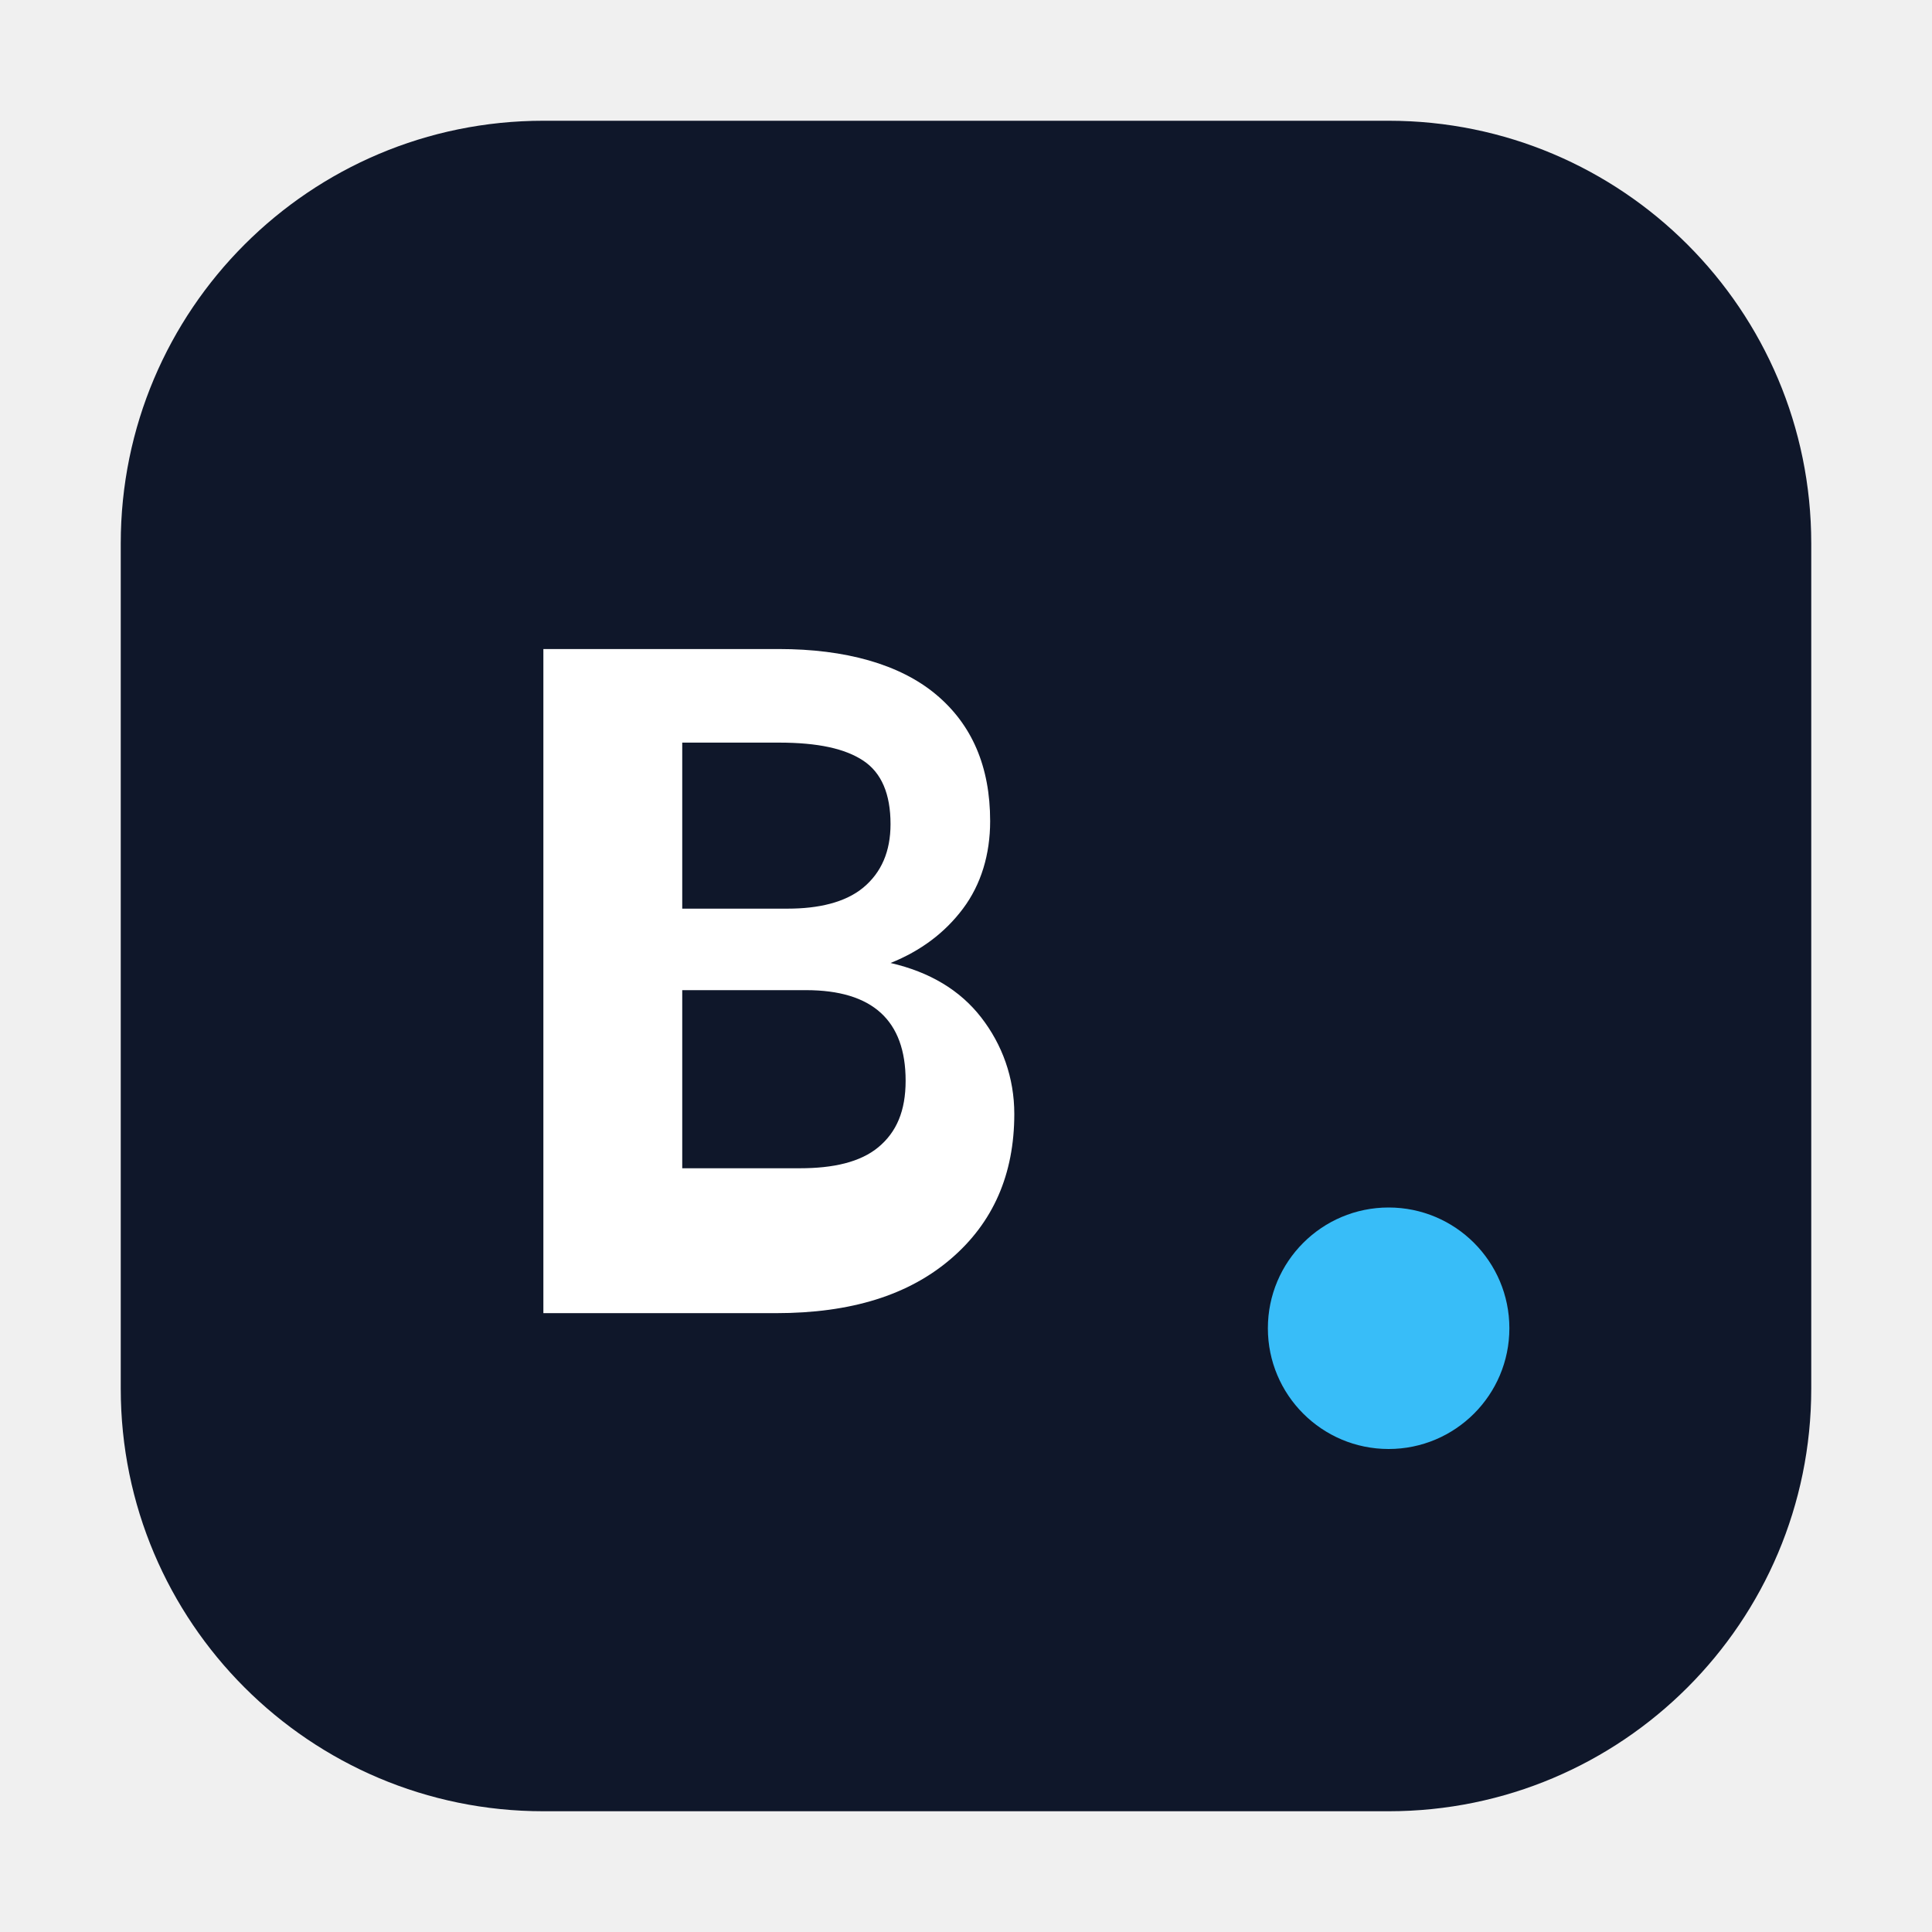
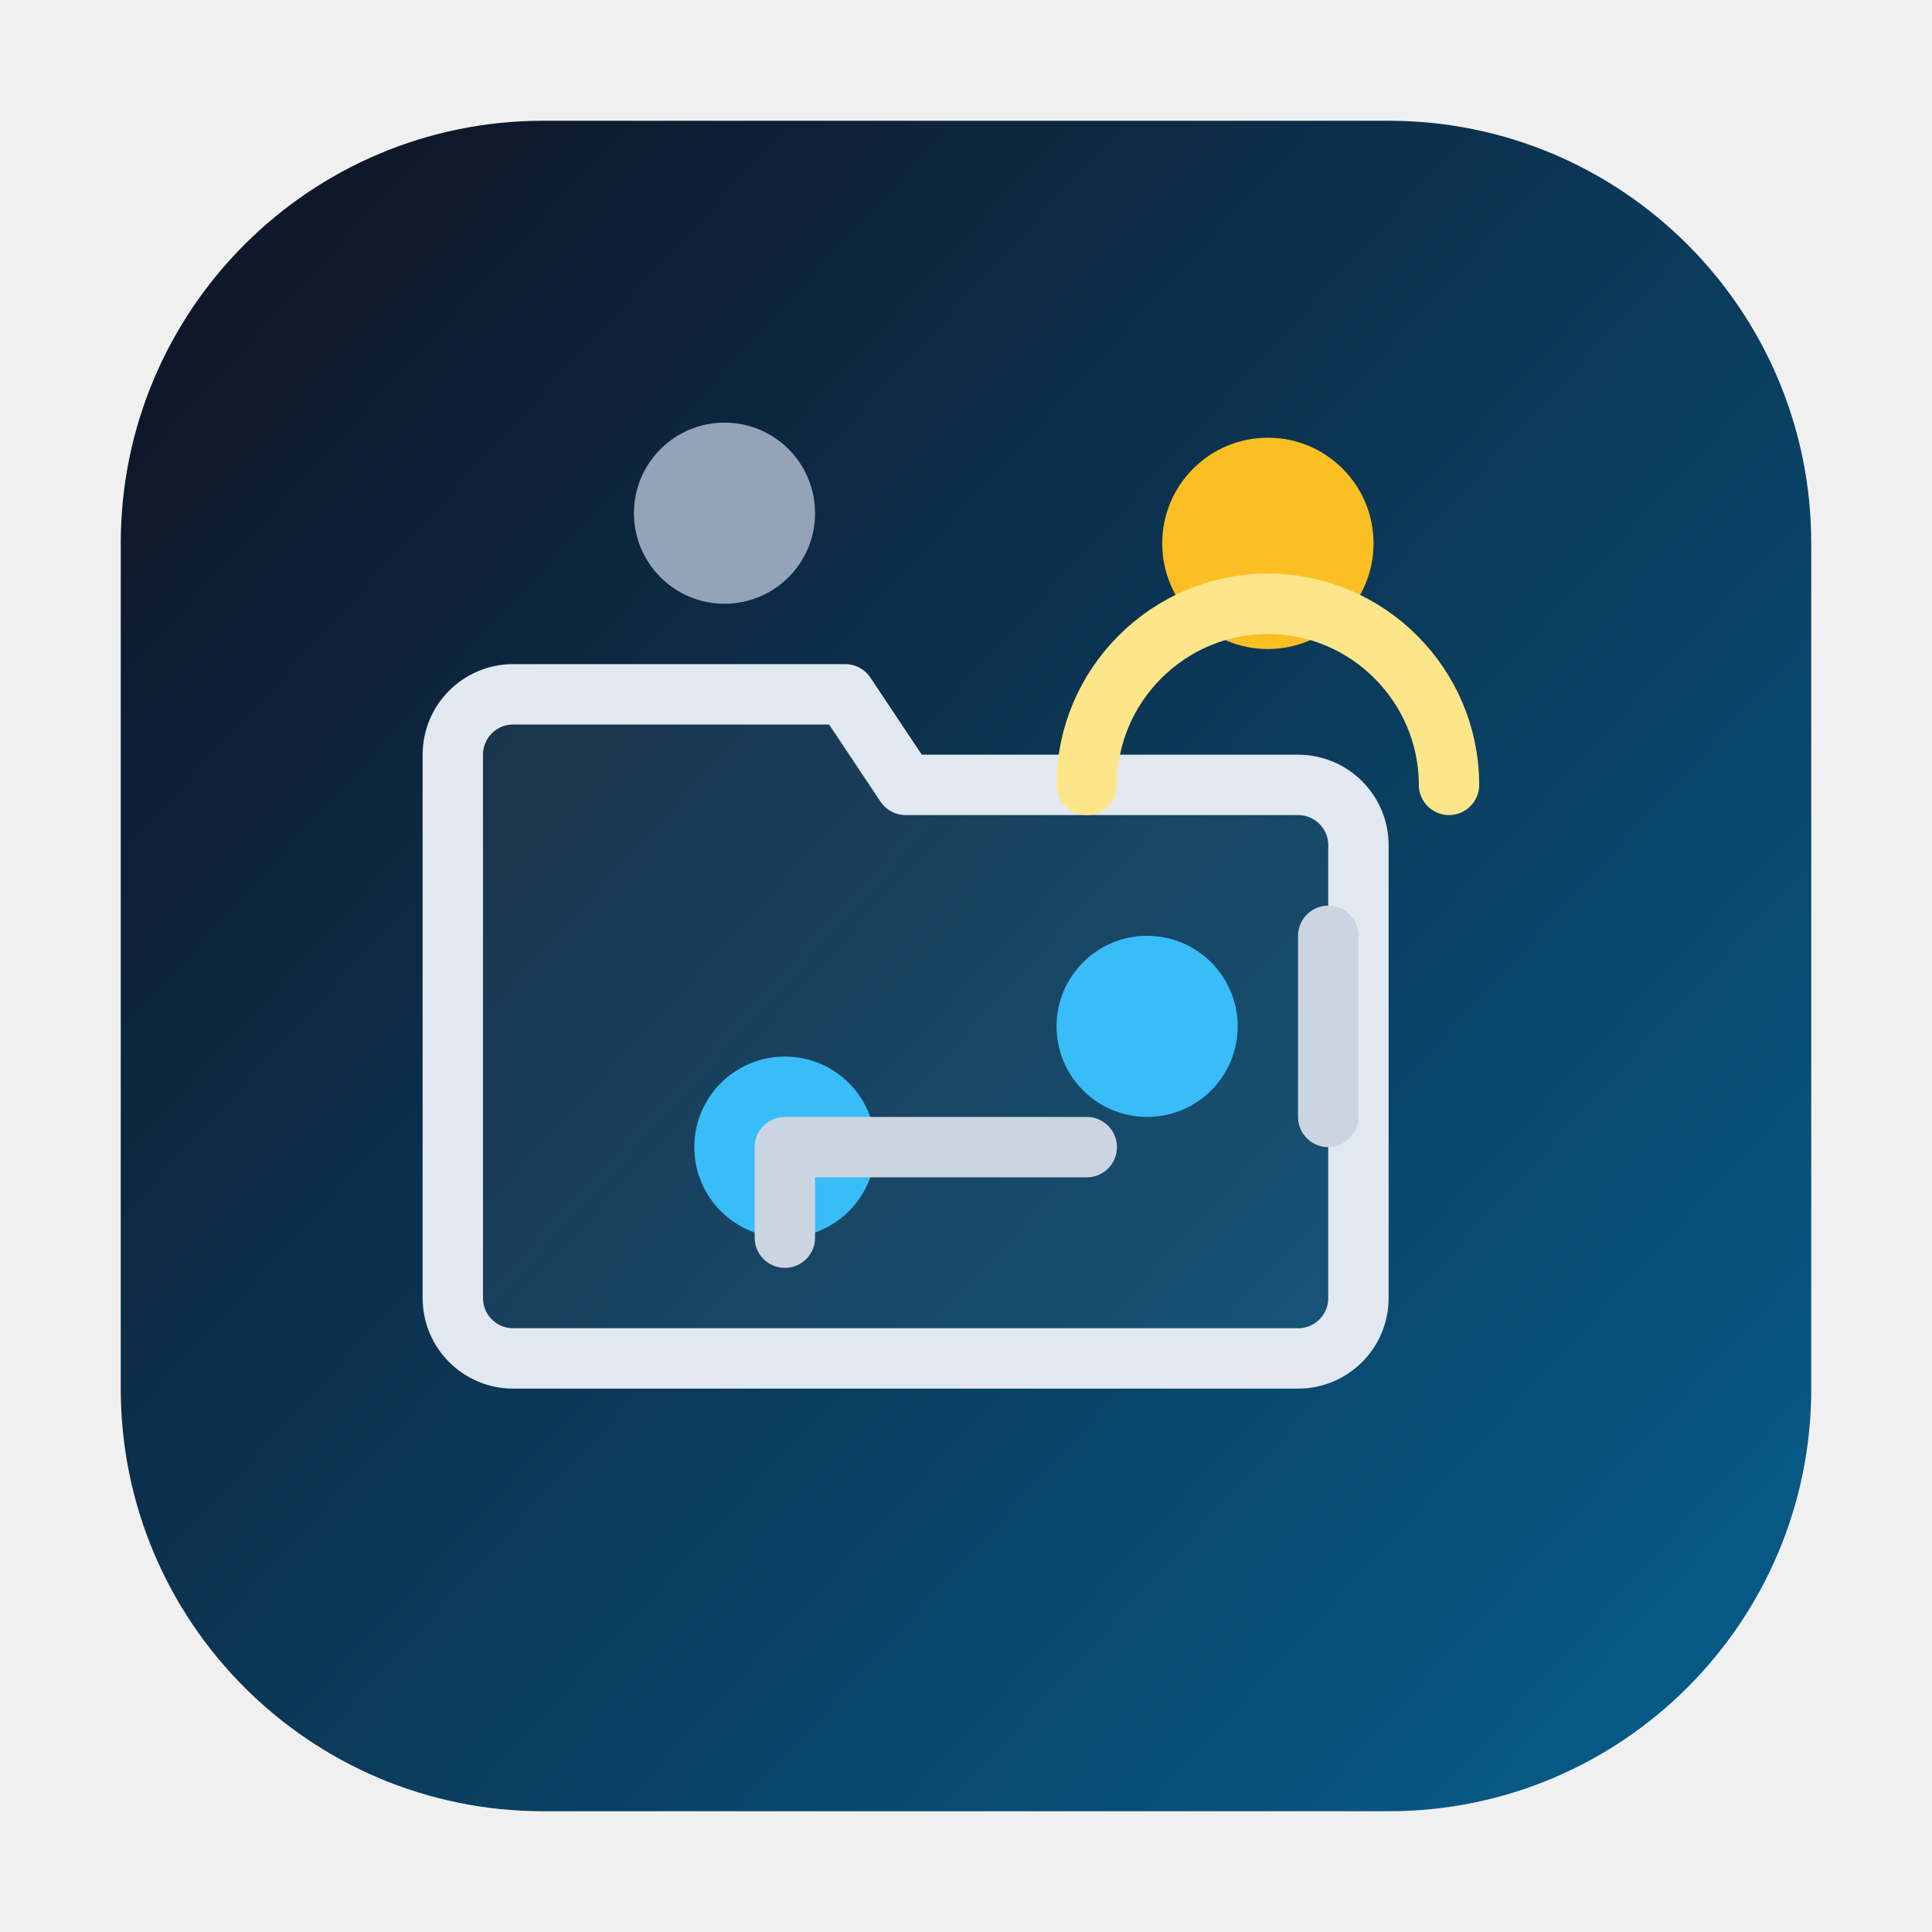
- <svg xmlns="http://www.w3.org/2000/svg" width="64" height="64" viewBox="0 0 64 64" fill="none">
-   <rect x="4" y="4" width="56" height="56" rx="14" fill="#0F172A" />
-   <path d="M18 42.5V21.5h7.8c2.2 0 4 .5 5.2 1.5 1.2 1 1.8 2.4 1.8 4.2 0 1.1-.3 2.1-.9 2.9-.6.8-1.4 1.4-2.4 1.8 1.3.3 2.3.9 3 1.8.7.9 1.1 2 1.1 3.2 0 2-.7 3.6-2.1 4.8-1.4 1.2-3.3 1.8-5.8 1.8H18Zm4.6-12.4h3.5c1 0 1.9-.2 2.5-.7.6-.5.9-1.2.9-2.1 0-1-.3-1.7-.9-2.1-.6-.4-1.5-.6-2.8-.6h-3.2v5.5Zm0 8.6h3.9c1.1 0 2-.2 2.6-.7.6-.5.9-1.2.9-2.2 0-2-1.1-3-3.3-3h-4.1v5.9Z" fill="#FFFFFF" />
-   <circle cx="46" cy="44" r="4" fill="#38BDF8" />
+ <svg xmlns="http://www.w3.org/2000/svg" width="64" height="64" viewBox="0 0 64 64" fill="none" aria-hidden="true">
+   <defs>
+     <linearGradient id="logo-bg" x1="8" y1="10" x2="56" y2="54" gradientUnits="userSpaceOnUse">
+       <stop stop-color="#0f172a" />
+       <stop offset="1" stop-color="#075985" />
+     </linearGradient>
+   </defs>
+   <rect x="4" y="4" width="56" height="56" rx="14" fill="url(#logo-bg)" />
+   <path d="M17 23h11l2 3h13a2 2 0 0 1 2 2v15a2 2 0 0 1-2 2H17a2 2 0 0 1-2-2V25a2 2 0 0 1 2-2Z" stroke="#e2e8f0" stroke-width="2" stroke-linejoin="round" fill="rgba(248,250,252,0.06)" />
+   <circle cx="26" cy="38" r="3" fill="#38bdf8" />
+   <circle cx="38" cy="34" r="3" fill="#38bdf8" />
+   <path d="M26 41v-3m0 0h10m8-7v6" stroke="#cbd5e1" stroke-width="2" stroke-linecap="round" />
+   <circle cx="42" cy="18" r="3.5" fill="#fbbf24" />
+   <path d="M36 26c0-3.3 2.7-6 6-6s6 2.7 6 6" stroke="#fde68a" stroke-width="2" stroke-linecap="round" fill="none" />
+   <circle cx="24" cy="17" r="3" fill="#94a3b8" />
</svg>
